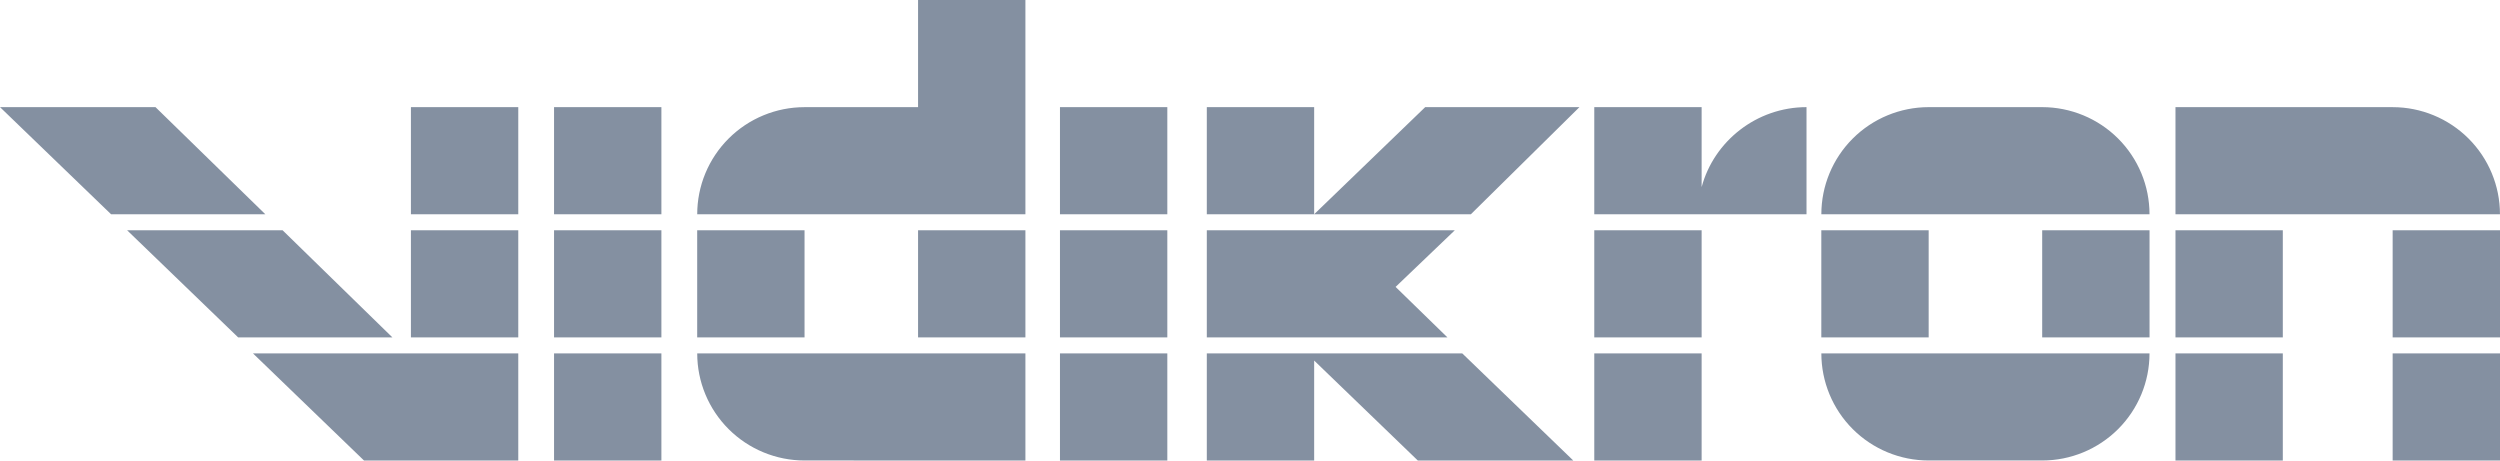
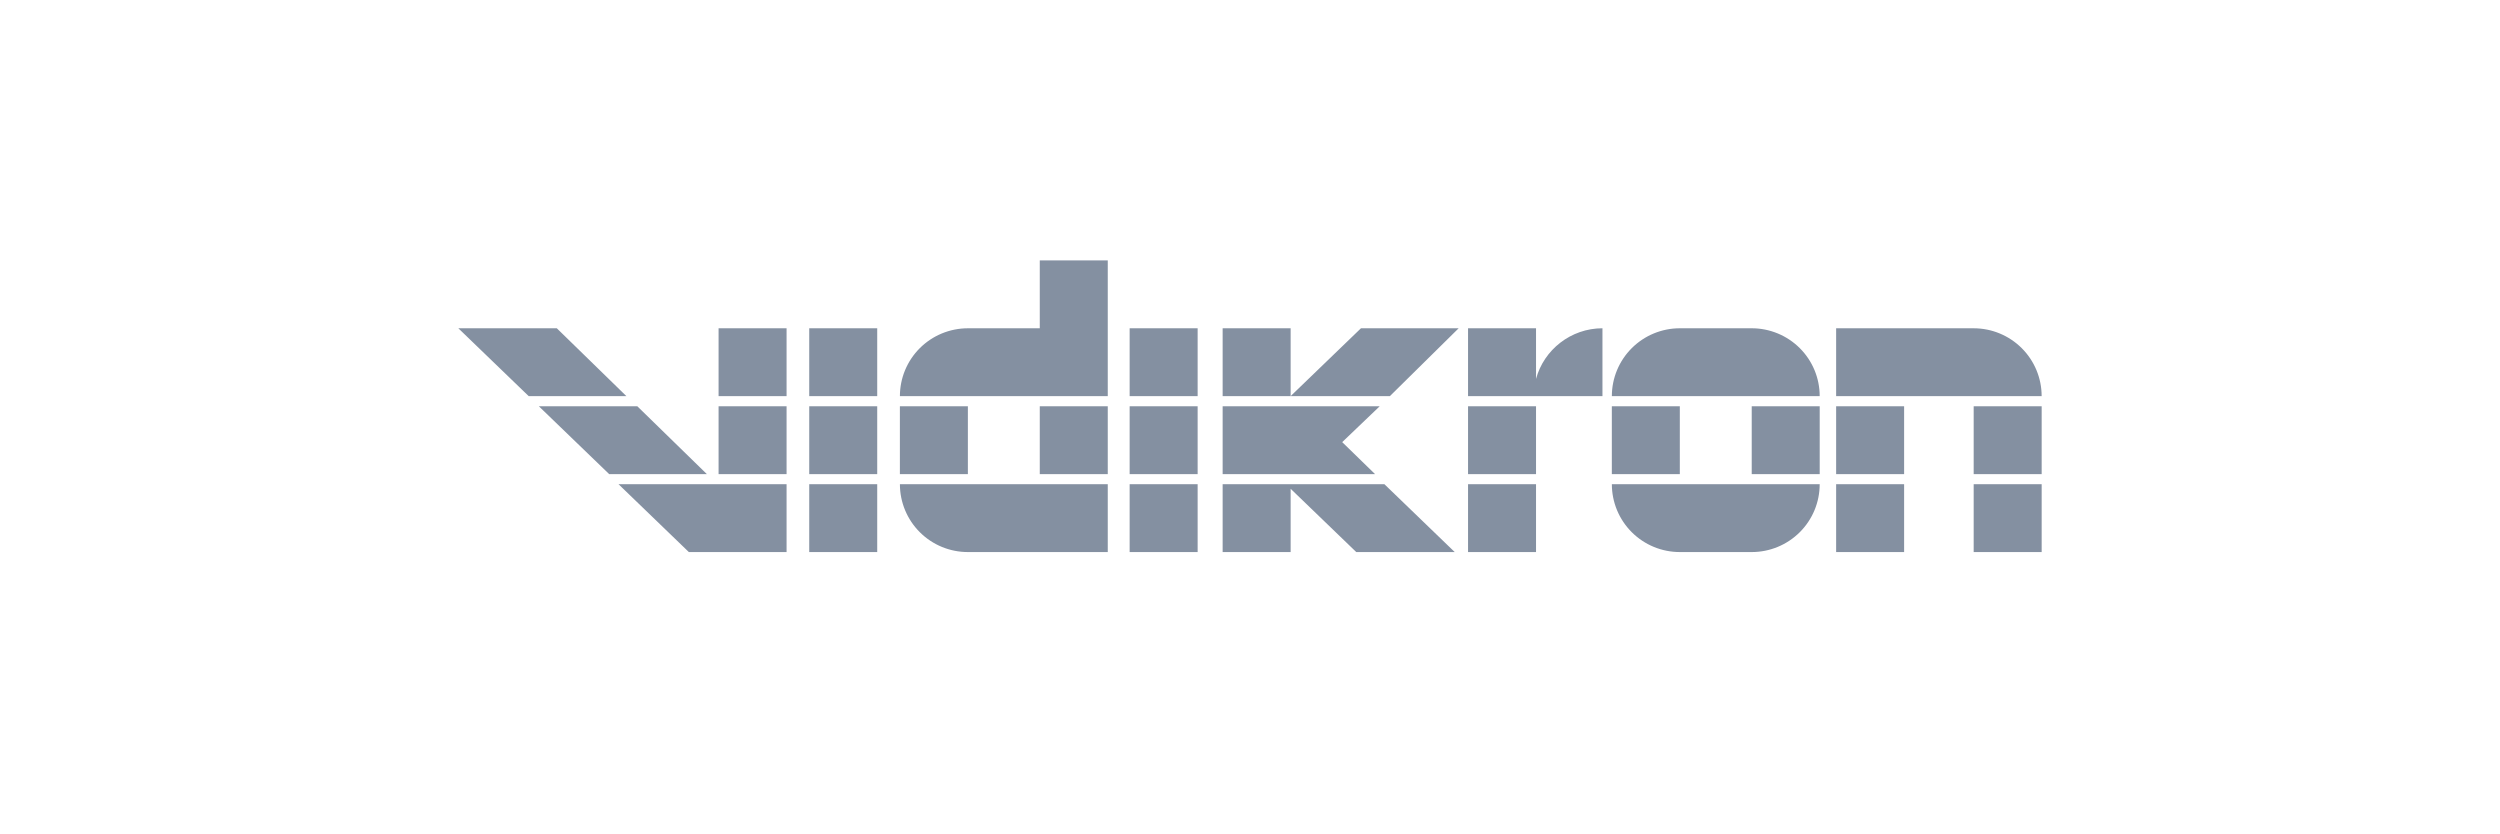
- <svg xmlns="http://www.w3.org/2000/svg" width="152" height="28" viewBox="0 0 152 28" fill="none">
-   <path fill-rule="evenodd" clip-rule="evenodd" d="M138.795 20.514V14H132.269V20.514H138.795ZM138.795 28V21.486H132.269V28H138.795ZM152 20.514V14H145.473V20.514H152ZM152 28V21.486H145.473V28H152ZM145.473 6.515C147.203 6.515 148.863 7.202 150.087 8.423C151.31 9.644 151.998 11.3 151.998 13.027H132.269V6.513L145.473 6.515V6.515ZM130.692 20.514V14H124.165V20.514H130.692ZM117.263 20.514V14H110.736V20.514H117.263ZM110.738 13.026C110.738 11.299 111.426 9.643 112.649 8.422C113.873 7.201 115.533 6.515 117.263 6.514H124.165C125.022 6.514 125.87 6.683 126.662 7.01C127.454 7.337 128.173 7.817 128.779 8.421C129.385 9.026 129.866 9.744 130.194 10.534C130.522 11.324 130.69 12.171 130.69 13.026H110.738V13.026ZM110.738 21.486C110.738 23.213 111.426 24.87 112.649 26.091C113.873 27.312 115.533 27.998 117.263 27.998H124.165C125.896 27.998 127.555 27.312 128.779 26.091C130.003 24.87 130.69 23.214 130.69 21.486H110.738V21.486ZM103.459 20.514V14H96.932V20.514H103.459ZM103.459 28V21.486H96.932V28H103.459ZM48.916 27.998C47.185 27.998 45.526 27.312 44.302 26.091C43.078 24.87 42.391 23.213 42.391 21.486H62.345V28L48.916 27.998ZM48.916 20.514V14H42.389V20.514H48.916ZM62.345 20.514V14H55.818V20.514H62.345ZM40.213 13.026V6.513H33.686V13.026H40.213ZM40.213 20.514V14H33.686V20.514H40.213ZM40.213 28V21.486H33.686V28H40.213ZM31.511 13.026V6.513H24.984V13.026H31.511ZM31.511 20.514V14H24.984V20.514H31.511ZM0 6.513H9.453L16.131 13.026H6.752L0 6.513ZM7.728 14H17.181L23.858 20.514H14.48L7.728 14ZM103.459 11.376V6.513H96.932V13.026H109.836V6.514C106.805 6.515 104.209 8.58 103.459 11.376V11.376ZM55.818 6.514L48.916 6.515C48.059 6.515 47.21 6.684 46.419 7.011C45.627 7.338 44.908 7.818 44.302 8.422C43.696 9.027 43.215 9.745 42.887 10.535C42.559 11.325 42.391 12.172 42.391 13.027H62.345V0H55.818V6.514ZM15.38 21.486L22.132 28H31.511V21.486H15.38ZM73.374 14H88.453L84.852 17.444L88.004 20.514H73.374V14ZM95.656 28L88.905 21.486H73.374V28H79.901V21.922L86.204 28H95.656ZM86.653 6.513L79.901 13.026H89.43L96.031 6.513H86.653ZM73.374 6.513V13.026H79.901V6.513H73.374ZM70.973 28V21.486H64.446V28H70.973ZM70.973 13.026V6.513H64.446V13.026H70.973ZM70.973 20.514V14H64.446V20.514H70.973Z" fill="#8490A1" />
+ <svg xmlns="http://www.w3.org/2000/svg" width="240" height="80" viewBox="0 0 240 80" fill="none">
+   <path fill-rule="evenodd" clip-rule="evenodd" d="M182.795 45.514V39H176.269V45.514H182.795ZM182.795 53V46.486H176.269V53H182.795ZM196 45.514V39H189.473V45.514H196ZM196 53V46.486H189.473V53H196ZM189.473 31.515C191.203 31.515 192.863 32.202 194.087 33.423C195.31 34.644 195.998 36.3 195.998 38.027H176.269V31.514L189.473 31.515V31.515ZM174.692 45.514V39H168.165V45.514H174.692ZM161.263 45.514V39H154.736V45.514H161.263ZM154.738 38.026C154.738 36.299 155.426 34.643 156.649 33.422C157.873 32.201 159.533 31.515 161.263 31.514H168.165C169.022 31.514 169.87 31.683 170.662 32.01C171.454 32.337 172.173 32.817 172.779 33.421C173.385 34.026 173.866 34.744 174.194 35.534C174.522 36.324 174.69 37.171 174.69 38.026H154.738V38.026ZM154.738 46.486C154.738 48.214 155.426 49.87 156.649 51.091C157.873 52.312 159.533 52.998 161.263 52.998H168.165C169.896 52.998 171.555 52.312 172.779 51.091C174.003 49.87 174.69 48.214 174.69 46.486H154.738V46.486ZM147.459 45.514V39H140.932V45.514H147.459ZM147.459 53V46.486H140.932V53H147.459ZM92.916 52.998C91.185 52.998 89.525 52.312 88.302 51.091C87.078 49.87 86.391 48.213 86.391 46.486H106.345V53L92.916 52.998ZM92.916 45.514V39H86.389V45.514H92.916ZM106.345 45.514V39H99.818V45.514H106.345ZM84.213 38.026V31.514H77.686V38.026H84.213ZM84.213 45.514V39H77.686V45.514H84.213ZM84.213 53V46.486H77.686V53H84.213ZM75.511 38.026V31.514H68.984V38.026H75.511ZM75.511 45.514V39H68.984V45.514H75.511ZM44 31.514H53.453L60.131 38.026H50.752L44 31.514ZM51.728 39H61.181L67.858 45.514H58.48L51.728 39ZM147.459 36.376V31.513H140.932V38.026H153.836V31.514C150.805 31.515 148.209 33.581 147.459 36.376V36.376ZM99.818 31.514L92.916 31.515C92.059 31.515 91.21 31.684 90.418 32.011C89.627 32.338 88.908 32.818 88.302 33.422C87.696 34.027 87.215 34.745 86.887 35.535C86.559 36.325 86.391 37.172 86.391 38.027H106.345V25H99.818V31.514ZM59.38 46.486L66.132 53H75.511V46.486H59.38ZM117.374 39H132.453L128.852 42.444L132.004 45.514H117.374V39ZM139.656 53L132.905 46.486H117.374V53H123.901V46.922L130.204 53H139.656ZM130.653 31.514L123.901 38.026H133.43L140.031 31.514H130.653ZM117.374 31.514V38.026H123.901V31.514H117.374ZM114.973 53V46.486H108.446V53H114.973ZM114.973 38.026V31.514H108.446V38.026H114.973ZM114.973 45.514V39H108.446V45.514H114.973Z" fill="#8490A1" />
</svg>
